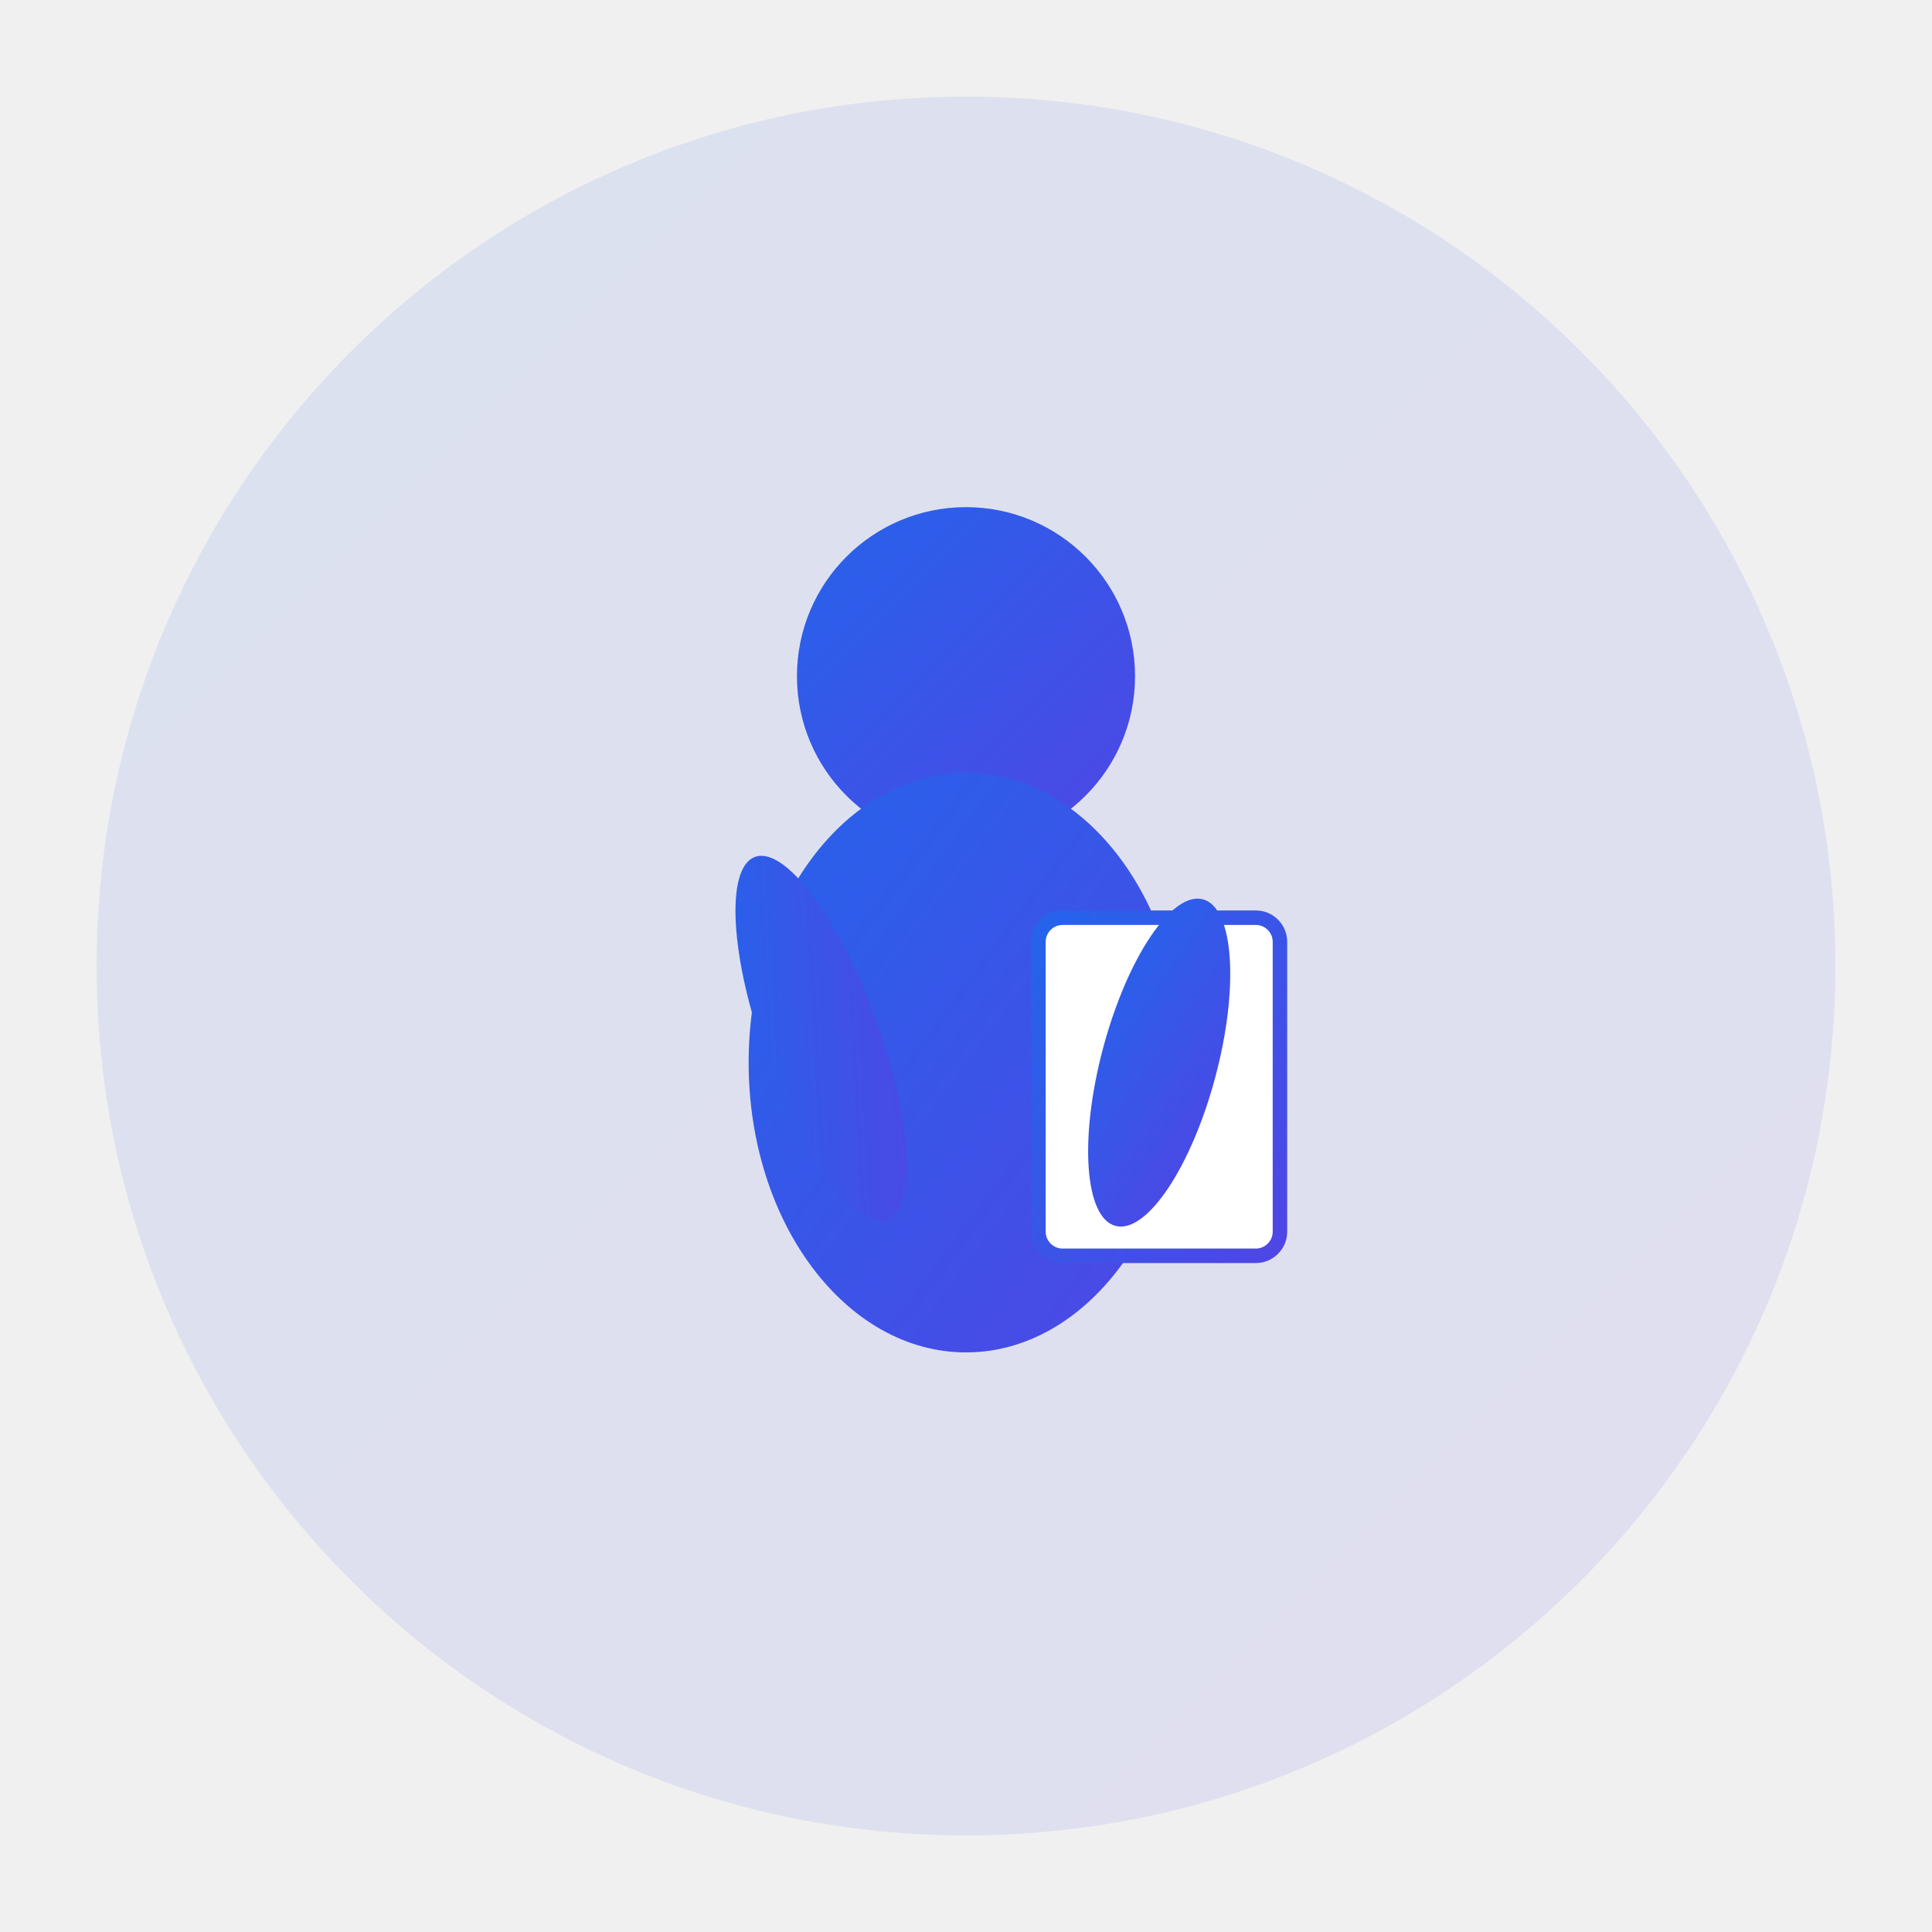
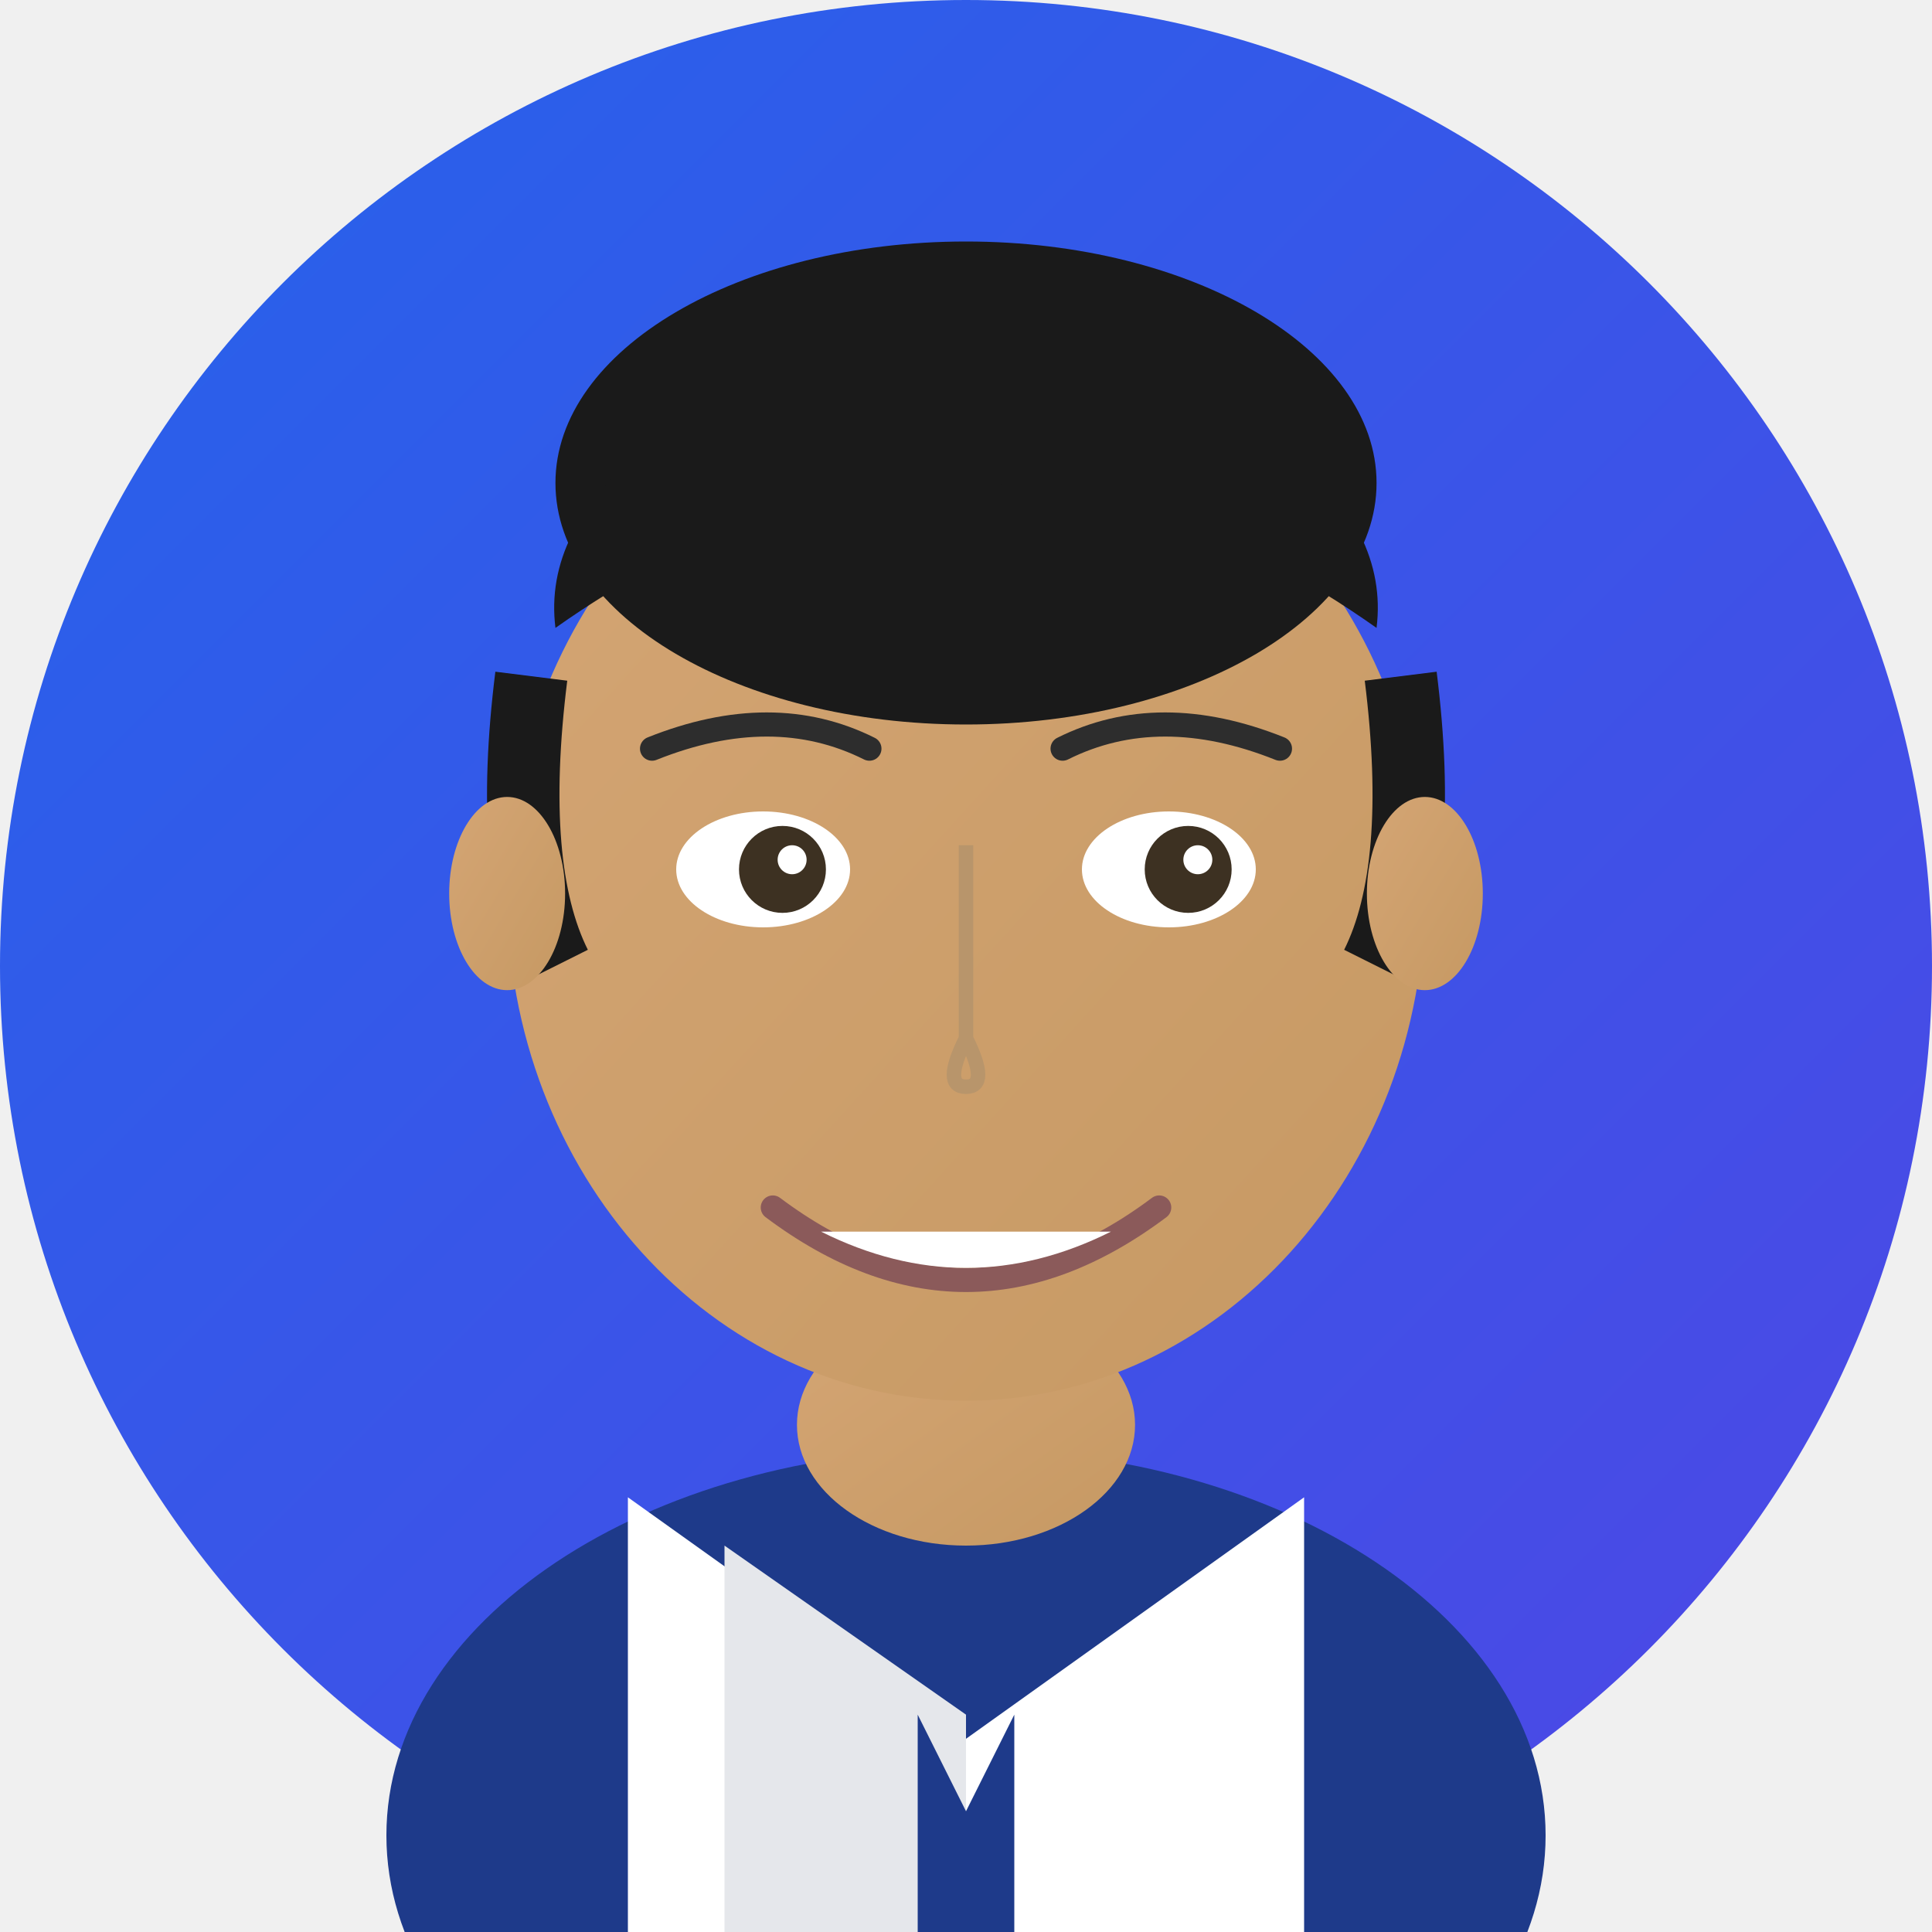
<svg xmlns="http://www.w3.org/2000/svg" width="400" height="400" viewBox="0 0 400 400" fill="none">
  <defs>
-     <linearGradient id="marcusGradient" x1="0%" y1="0%" x2="100%" y2="100%">
-       <stop offset="0%" style="stop-color:#2563eb;stop-opacity:1" />
-       <stop offset="100%" style="stop-color:#4f46e5;stop-opacity:1" />
+     <linearGradient id="marcusBg" x1="0%" y1="0%" x2="100%" y2="100%">
+       <stop offset="0%" stop-color="#2563eb" />
+       <stop offset="100%" stop-color="#4f46e5" />
+     </linearGradient>
+     <linearGradient id="marcusSkin" x1="0%" y1="0%" x2="100%" y2="100%">
+       <stop offset="0%" stop-color="#D4A574" />
+       <stop offset="100%" stop-color="#C69963" />
    </linearGradient>
  </defs>
-   <circle cx="200" cy="200" r="180" fill="url(#marcusGradient)" opacity="0.1" />
-   <g transform="translate(200, 200)">
-     <circle cx="0" cy="-60" r="35" fill="url(#marcusGradient)" />
-     <ellipse cx="0" cy="20" rx="45" ry="60" fill="url(#marcusGradient)" />
-     <rect x="15" y="-10" width="50" height="70" rx="5" fill="#ffffff" stroke="url(#marcusGradient)" stroke-width="3" />
-     <line x1="25" y1="5" x2="55" y2="5" stroke="url(#marcusGradient)" stroke-width="2" />
-     <line x1="25" y1="15" x2="55" y2="15" stroke="url(#marcusGradient)" stroke-width="2" />
-     <line x1="25" y1="25" x2="55" y2="25" stroke="url(#marcusGradient)" stroke-width="2" />
-     <line x1="25" y1="35" x2="50" y2="35" stroke="url(#marcusGradient)" stroke-width="2" />
-     <ellipse cx="-30" cy="15" rx="12" ry="40" fill="url(#marcusGradient)" transform="rotate(-20 -30 15)" />
-     <ellipse cx="40" cy="20" rx="12" ry="35" fill="url(#marcusGradient)" transform="rotate(15 40 20)" />
-   </g>
+   <circle cx="200" cy="200" r="200" fill="url(#marcusBg)" />
+   <ellipse cx="200" cy="380" rx="120" ry="80" fill="#1e3a8a" />
+   <path d="M130 310 L200 360 L270 310 L270 400 L130 400 Z" fill="#ffffff" />
+   <path d="M150 320 L200 355 L200 400 L150 400 Z" fill="#e5e7eb" />
+   <path d="M190 355 L200 375 L210 355 L210 400 L190 400 Z" fill="#1e3a8a" />
+   <ellipse cx="200" cy="295" rx="35" ry="25" fill="url(#marcusSkin)" />
+   <ellipse cx="200" cy="185" rx="95" ry="105" fill="url(#marcusSkin)" />
+   <ellipse cx="200" cy="100" rx="85" ry="50" fill="#1a1a1a" />
+   <path d="M115 130 Q200 70 285 130 Q290 90 200 60 Q110 90 115 130" fill="#1a1a1a" />
+   <path d="M110 140 Q105 180 115 200" fill="#1a1a1a" stroke="#1a1a1a" stroke-width="15" />
+   <path d="M290 140 Q295 180 285 200" fill="#1a1a1a" stroke="#1a1a1a" stroke-width="15" />
+   <path d="M135 155 Q160 145 180 155" stroke="#2d2d2d" stroke-width="5" fill="none" stroke-linecap="round" />
+   <path d="M220 155 Q240 145 265 155" stroke="#2d2d2d" stroke-width="5" fill="none" stroke-linecap="round" />
+   <ellipse cx="158" cy="180" rx="18" ry="12" fill="#ffffff" />
+   <ellipse cx="242" cy="180" rx="18" ry="12" fill="#ffffff" />
+   <circle cx="162" cy="180" r="9" fill="#3d3122" />
+   <circle cx="246" cy="180" r="9" fill="#3d3122" />
+   <circle cx="164" cy="178" r="3" fill="#ffffff" />
+   <circle cx="248" cy="178" r="3" fill="#ffffff" />
+   <path d="M200 175 L200 215 Q195 225 200 225 Q205 225 200 215" stroke="#b8956b" stroke-width="3" fill="none" />
+   <path d="M160 250 Q200 280 240 250" stroke="#8b5a5a" stroke-width="5" fill="none" stroke-linecap="round" />
+   <path d="M170 255 Q200 270 230 255" fill="#ffffff" />
+   <ellipse cx="105" cy="185" rx="12" ry="20" fill="url(#marcusSkin)" />
+   <ellipse cx="295" cy="185" rx="12" ry="20" fill="url(#marcusSkin)" />
</svg>
